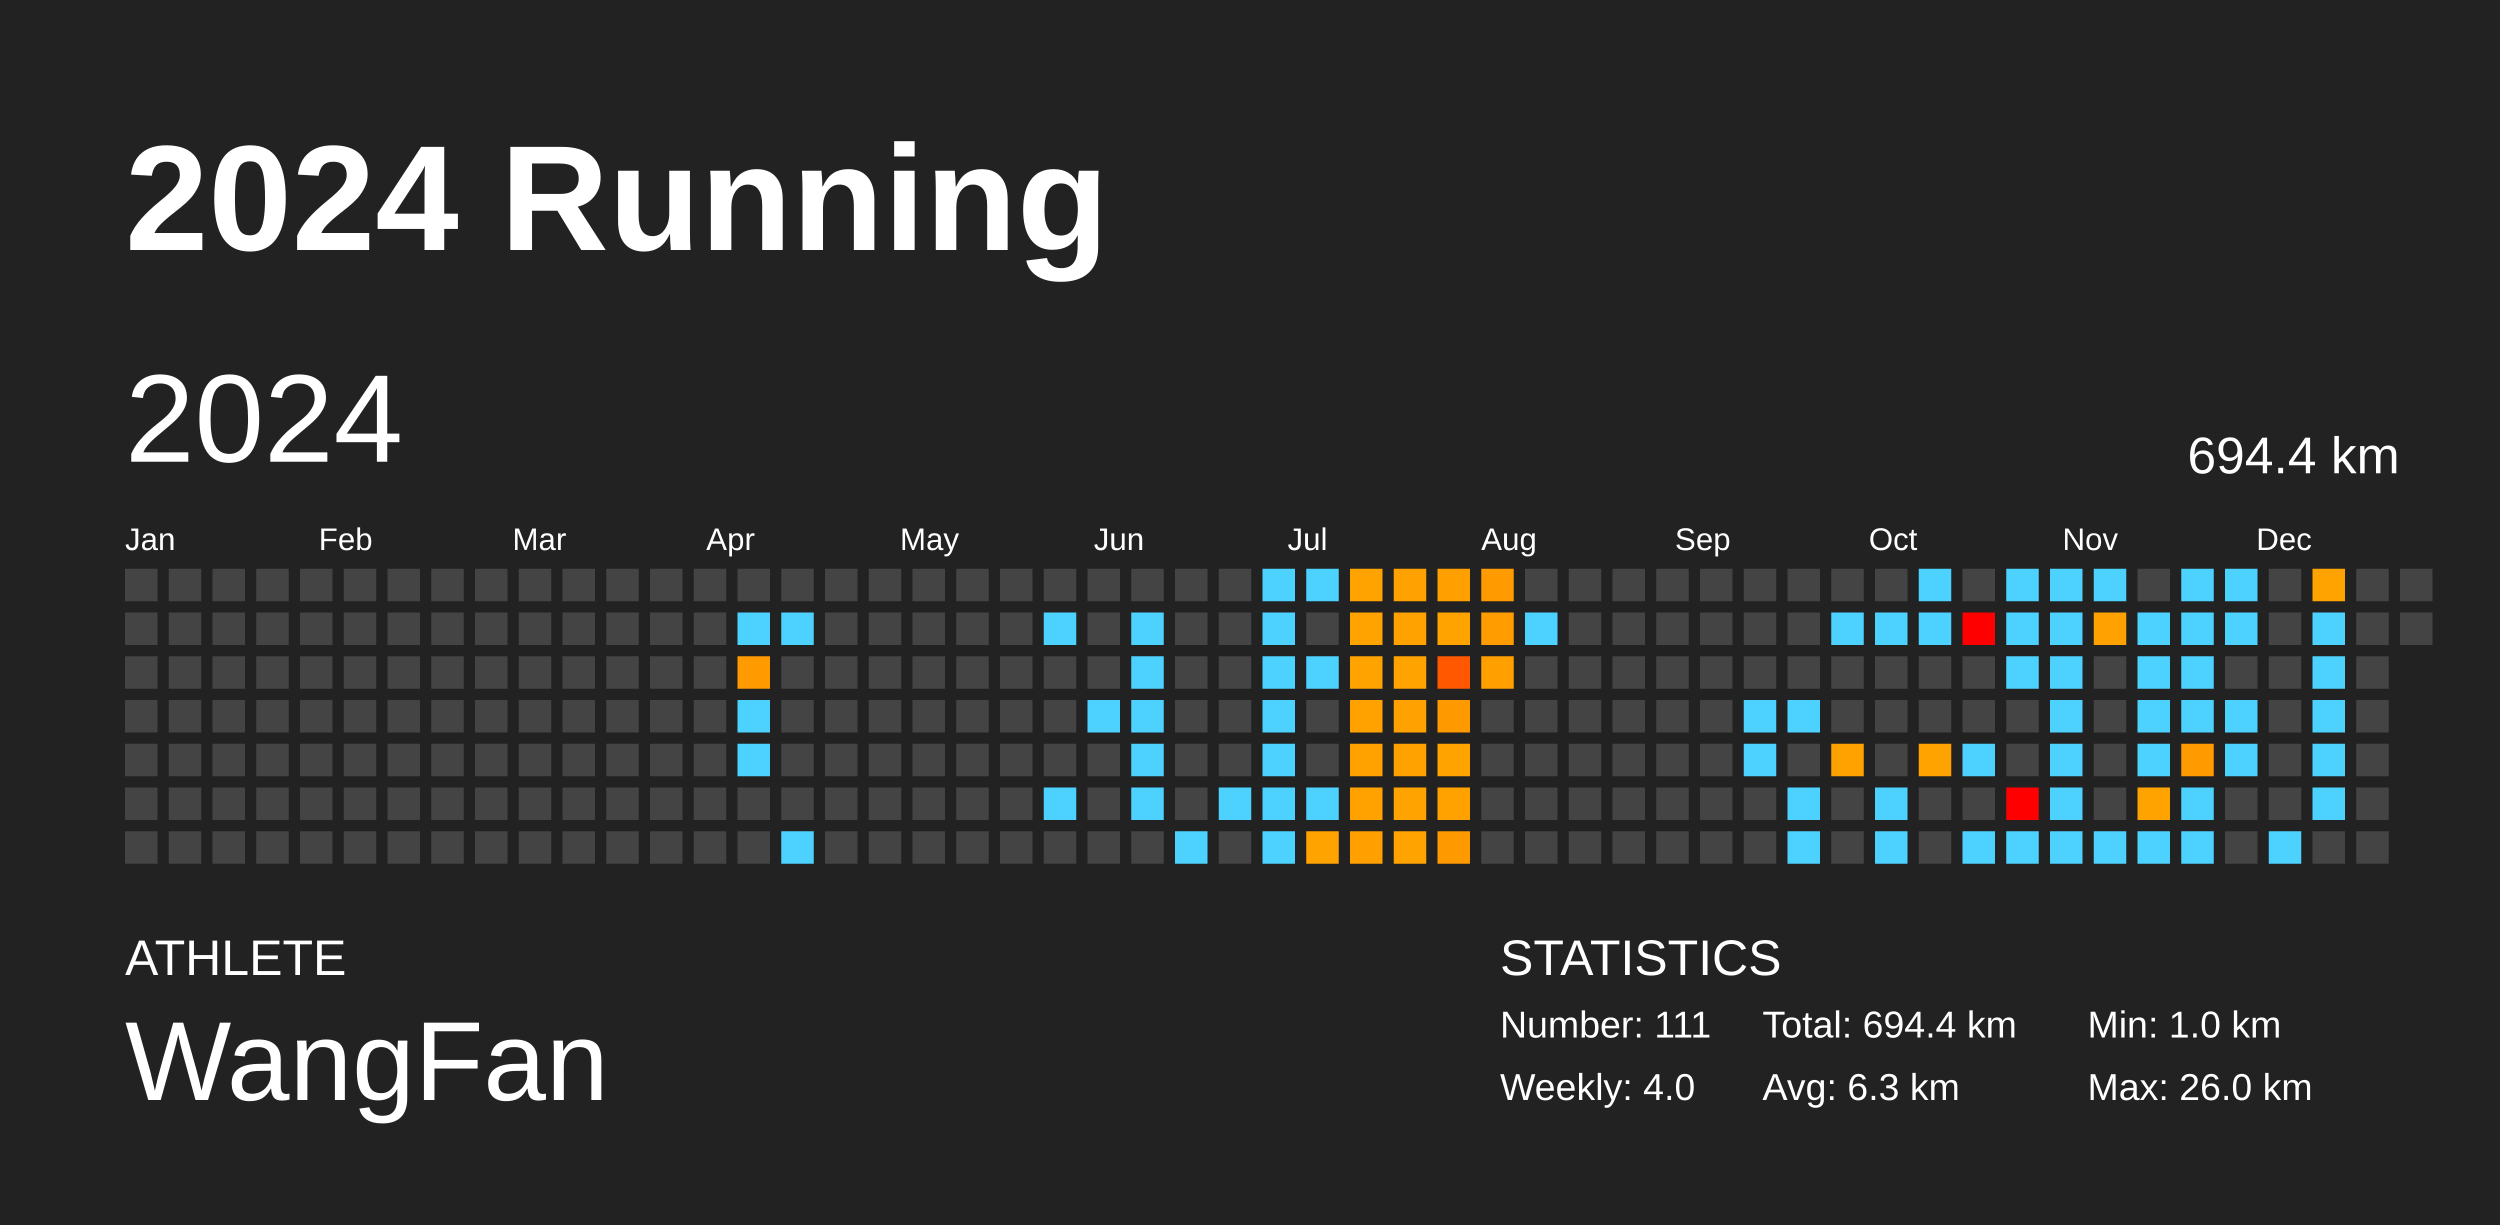
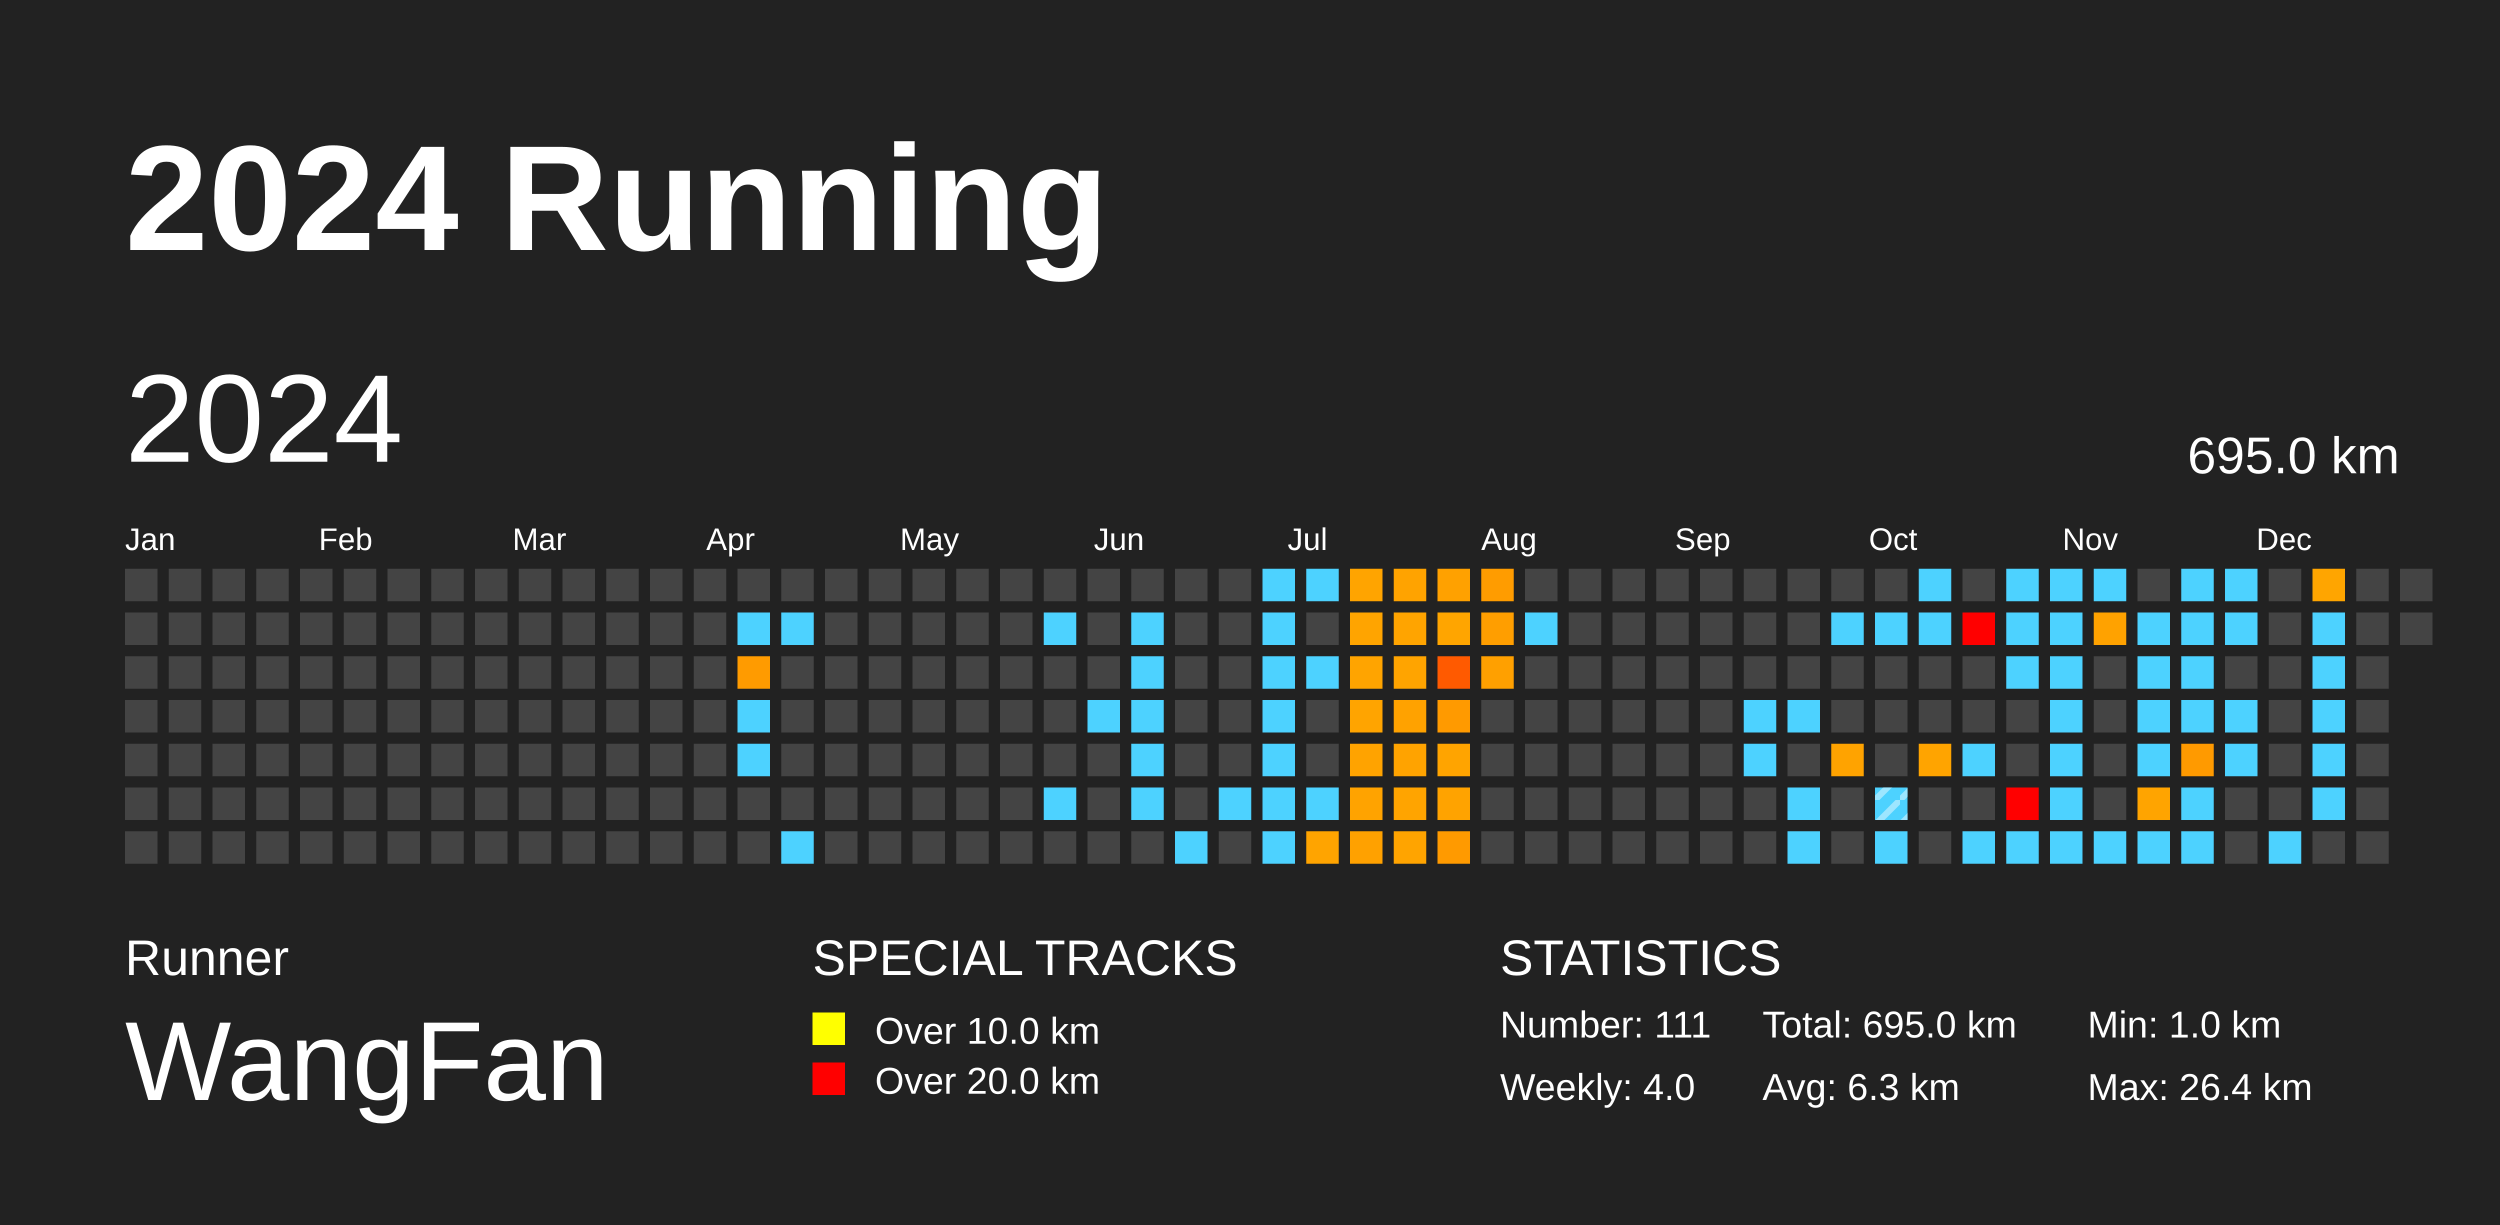
<svg xmlns="http://www.w3.org/2000/svg" baseProfile="full" height="98mm" version="1.1" viewBox="0,0,200,98" width="200mm">
-   <defs />
+   <defs>
+     <pattern height="2" id="indoor-stripe" patternUnits="userSpaceOnUse" width="2">
+       <line stroke="white" stroke-opacity="0.45" stroke-width="0.5" x1="0" x2="2" y1="2" y2="0" />
+     </pattern>
+   </defs>
  <rect fill="#222222" height="98" width="200" x="0" y="0" />
  <text fill="#FFFFFF" style="font-size:12px; font-family:Arial; font-weight:bold;" x="10" y="20">2024 Running</text>
-   <text fill="#FFFFFF" style="font-size:4px; font-family:Arial" x="10" y="78">ATHLETE</text>
+   <text fill="#FFFFFF" style="font-size:4px; font-family:Arial" x="10" y="78">Runner</text>
  <text fill="#FFFFFF" style="font-size:9px; font-family:Arial" x="10" y="88">WangFan</text>
+   <text fill="#FFFFFF" style="font-size:4px; font-family:Arial" x="65" y="78">SPECIAL TRACKS</text>
+   <rect fill="yellow" height="2.6" width="2.6" x="65" y="81" />
+   <text fill="#FFFFFF" style="font-size:3px; font-family:Arial" x="70" y="83.5">Over 10.0 km</text>
+   <rect fill="red" height="2.6" width="2.6" x="65" y="85" />
+   <text fill="#FFFFFF" style="font-size:3px; font-family:Arial" x="70" y="87.5">Over 20.0 km</text>
  <text fill="#FFFFFF" style="font-size:4px; font-family:Arial" x="120" y="78">STATISTICS</text>
  <text fill="#FFFFFF" style="font-size:3px; font-family:Arial" x="120" y="83">Number: 111</text>
  <text fill="#FFFFFF" style="font-size:3px; font-family:Arial" x="120" y="88">Weekly: 4.0</text>
-   <text fill="#FFFFFF" style="font-size:3px; font-family:Arial" x="141" y="83">Total: 694.4 km</text>
+   <text fill="#FFFFFF" style="font-size:3px; font-family:Arial" x="141" y="83">Total: 695.0 km</text>
  <text fill="#FFFFFF" style="font-size:3px; font-family:Arial" x="141" y="88">Avg: 6.3 km</text>
  <text fill="#FFFFFF" style="font-size:3px; font-family:Arial" x="167" y="83">Min: 1.0 km</text>
-   <text fill="#FFFFFF" style="font-size:3px; font-family:Arial" x="167" y="88">Max: 26.0 km</text>
+   <text fill="#FFFFFF" style="font-size:3px; font-family:Arial" x="167" y="88">Max: 26.4 km</text>
  <text dominant-baseline="hanging" fill="#FFFFFF" style="font-size:10.0px; font-family:Arial;" x="10" y="30">2024</text>
-   <text dominant-baseline="hanging" fill="#FFFFFF" style="font-size:4.125px; font-family:Arial;" x="175" y="35">694.4 km</text>
+   <text dominant-baseline="hanging" fill="#FFFFFF" style="font-size:4.125px; font-family:Arial;" x="175" y="35">695.0 km</text>
  <text fill="#FFFFFF" style="font-size:2.5px; font-family:Arial" x="10.0" y="44">Jan</text>
  <text fill="#FFFFFF" style="font-size:2.5px; font-family:Arial" x="25.5" y="44">Feb</text>
  <text fill="#FFFFFF" style="font-size:2.5px; font-family:Arial" x="41.0" y="44">Mar</text>
  <text fill="#FFFFFF" style="font-size:2.5px; font-family:Arial" x="56.5" y="44">Apr</text>
  <text fill="#FFFFFF" style="font-size:2.5px; font-family:Arial" x="72.0" y="44">May</text>
  <text fill="#FFFFFF" style="font-size:2.5px; font-family:Arial" x="87.5" y="44">Jun</text>
  <text fill="#FFFFFF" style="font-size:2.5px; font-family:Arial" x="103.0" y="44">Jul</text>
  <text fill="#FFFFFF" style="font-size:2.5px; font-family:Arial" x="118.5" y="44">Aug</text>
  <text fill="#FFFFFF" style="font-size:2.5px; font-family:Arial" x="134.0" y="44">Sep</text>
  <text fill="#FFFFFF" style="font-size:2.5px; font-family:Arial" x="149.5" y="44">Oct</text>
  <text fill="#FFFFFF" style="font-size:2.5px; font-family:Arial" x="165.0" y="44">Nov</text>
  <text fill="#FFFFFF" style="font-size:2.5px; font-family:Arial" x="180.5" y="44">Dec</text>
  <rect fill="#444444" height="2.6" width="2.6" x="10.0" y="45.5" />
  <rect fill="#444444" height="2.6" width="2.6" x="10.0" y="49.0" />
  <rect fill="#444444" height="2.6" width="2.6" x="10.0" y="52.5" />
  <rect fill="#444444" height="2.6" width="2.6" x="10.0" y="56.0" />
  <rect fill="#444444" height="2.6" width="2.6" x="10.0" y="59.5" />
  <rect fill="#444444" height="2.6" width="2.6" x="10.0" y="63.0" />
  <rect fill="#444444" height="2.6" width="2.6" x="10.0" y="66.5" />
  <rect fill="#444444" height="2.6" width="2.6" x="13.5" y="45.5" />
  <rect fill="#444444" height="2.6" width="2.6" x="13.5" y="49.0" />
  <rect fill="#444444" height="2.6" width="2.6" x="13.5" y="52.5" />
  <rect fill="#444444" height="2.6" width="2.6" x="13.5" y="56.0" />
  <rect fill="#444444" height="2.6" width="2.6" x="13.5" y="59.5" />
  <rect fill="#444444" height="2.6" width="2.6" x="13.5" y="63.0" />
  <rect fill="#444444" height="2.6" width="2.6" x="13.5" y="66.5" />
  <rect fill="#444444" height="2.6" width="2.6" x="17.0" y="45.5" />
  <rect fill="#444444" height="2.6" width="2.6" x="17.0" y="49.0" />
  <rect fill="#444444" height="2.6" width="2.6" x="17.0" y="52.5" />
  <rect fill="#444444" height="2.6" width="2.6" x="17.0" y="56.0" />
  <rect fill="#444444" height="2.6" width="2.6" x="17.0" y="59.5" />
  <rect fill="#444444" height="2.6" width="2.6" x="17.0" y="63.0" />
  <rect fill="#444444" height="2.6" width="2.6" x="17.0" y="66.5" />
  <rect fill="#444444" height="2.6" width="2.6" x="20.5" y="45.5" />
  <rect fill="#444444" height="2.6" width="2.6" x="20.5" y="49.0" />
  <rect fill="#444444" height="2.6" width="2.6" x="20.5" y="52.5" />
  <rect fill="#444444" height="2.6" width="2.6" x="20.5" y="56.0" />
  <rect fill="#444444" height="2.6" width="2.6" x="20.5" y="59.5" />
  <rect fill="#444444" height="2.6" width="2.6" x="20.5" y="63.0" />
  <rect fill="#444444" height="2.6" width="2.6" x="20.5" y="66.5" />
  <rect fill="#444444" height="2.6" width="2.6" x="24.0" y="45.5" />
  <rect fill="#444444" height="2.6" width="2.6" x="24.0" y="49.0" />
  <rect fill="#444444" height="2.6" width="2.6" x="24.0" y="52.5" />
  <rect fill="#444444" height="2.6" width="2.6" x="24.0" y="56.0" />
  <rect fill="#444444" height="2.6" width="2.6" x="24.0" y="59.5" />
  <rect fill="#444444" height="2.6" width="2.6" x="24.0" y="63.0" />
  <rect fill="#444444" height="2.6" width="2.6" x="24.0" y="66.5" />
  <rect fill="#444444" height="2.6" width="2.6" x="27.5" y="45.5" />
  <rect fill="#444444" height="2.6" width="2.6" x="27.5" y="49.0" />
  <rect fill="#444444" height="2.6" width="2.6" x="27.5" y="52.5" />
  <rect fill="#444444" height="2.6" width="2.6" x="27.5" y="56.0" />
  <rect fill="#444444" height="2.6" width="2.6" x="27.5" y="59.5" />
  <rect fill="#444444" height="2.6" width="2.6" x="27.5" y="63.0" />
  <rect fill="#444444" height="2.6" width="2.6" x="27.5" y="66.5" />
  <rect fill="#444444" height="2.6" width="2.6" x="31.0" y="45.5" />
  <rect fill="#444444" height="2.6" width="2.6" x="31.0" y="49.0" />
  <rect fill="#444444" height="2.6" width="2.6" x="31.0" y="52.5" />
  <rect fill="#444444" height="2.6" width="2.6" x="31.0" y="56.0" />
  <rect fill="#444444" height="2.6" width="2.6" x="31.0" y="59.5" />
  <rect fill="#444444" height="2.6" width="2.6" x="31.0" y="63.0" />
  <rect fill="#444444" height="2.6" width="2.6" x="31.0" y="66.5" />
  <rect fill="#444444" height="2.6" width="2.6" x="34.5" y="45.5" />
  <rect fill="#444444" height="2.6" width="2.6" x="34.5" y="49.0" />
  <rect fill="#444444" height="2.6" width="2.6" x="34.5" y="52.5" />
  <rect fill="#444444" height="2.6" width="2.6" x="34.5" y="56.0" />
  <rect fill="#444444" height="2.6" width="2.6" x="34.5" y="59.5" />
  <rect fill="#444444" height="2.6" width="2.6" x="34.5" y="63.0" />
  <rect fill="#444444" height="2.6" width="2.6" x="34.5" y="66.5" />
  <rect fill="#444444" height="2.6" width="2.6" x="38.0" y="45.5" />
  <rect fill="#444444" height="2.6" width="2.6" x="38.0" y="49.0" />
  <rect fill="#444444" height="2.6" width="2.6" x="38.0" y="52.5" />
  <rect fill="#444444" height="2.6" width="2.6" x="38.0" y="56.0" />
  <rect fill="#444444" height="2.6" width="2.6" x="38.0" y="59.5" />
  <rect fill="#444444" height="2.6" width="2.6" x="38.0" y="63.0" />
  <rect fill="#444444" height="2.6" width="2.6" x="38.0" y="66.5" />
  <rect fill="#444444" height="2.6" width="2.6" x="41.5" y="45.5" />
  <rect fill="#444444" height="2.6" width="2.6" x="41.5" y="49.0" />
  <rect fill="#444444" height="2.6" width="2.6" x="41.5" y="52.5" />
  <rect fill="#444444" height="2.6" width="2.6" x="41.5" y="56.0" />
  <rect fill="#444444" height="2.6" width="2.6" x="41.5" y="59.5" />
  <rect fill="#444444" height="2.6" width="2.6" x="41.5" y="63.0" />
  <rect fill="#444444" height="2.6" width="2.6" x="41.5" y="66.5" />
  <rect fill="#444444" height="2.6" width="2.6" x="45.0" y="45.5" />
  <rect fill="#444444" height="2.6" width="2.6" x="45.0" y="49.0" />
  <rect fill="#444444" height="2.6" width="2.6" x="45.0" y="52.5" />
  <rect fill="#444444" height="2.6" width="2.6" x="45.0" y="56.0" />
  <rect fill="#444444" height="2.6" width="2.6" x="45.0" y="59.5" />
  <rect fill="#444444" height="2.6" width="2.6" x="45.0" y="63.0" />
  <rect fill="#444444" height="2.6" width="2.6" x="45.0" y="66.5" />
  <rect fill="#444444" height="2.6" width="2.6" x="48.5" y="45.5" />
  <rect fill="#444444" height="2.6" width="2.6" x="48.5" y="49.0" />
  <rect fill="#444444" height="2.6" width="2.6" x="48.5" y="52.5" />
  <rect fill="#444444" height="2.6" width="2.6" x="48.5" y="56.0" />
  <rect fill="#444444" height="2.6" width="2.6" x="48.5" y="59.5" />
  <rect fill="#444444" height="2.6" width="2.6" x="48.5" y="63.0" />
  <rect fill="#444444" height="2.6" width="2.6" x="48.5" y="66.5" />
  <rect fill="#444444" height="2.6" width="2.6" x="52.0" y="45.5" />
  <rect fill="#444444" height="2.6" width="2.6" x="52.0" y="49.0" />
  <rect fill="#444444" height="2.6" width="2.6" x="52.0" y="52.5" />
  <rect fill="#444444" height="2.6" width="2.6" x="52.0" y="56.0" />
  <rect fill="#444444" height="2.6" width="2.6" x="52.0" y="59.5" />
  <rect fill="#444444" height="2.6" width="2.6" x="52.0" y="63.0" />
  <rect fill="#444444" height="2.6" width="2.6" x="52.0" y="66.5" />
  <rect fill="#444444" height="2.6" width="2.6" x="55.5" y="45.5" />
  <rect fill="#444444" height="2.6" width="2.6" x="55.5" y="49.0" />
  <rect fill="#444444" height="2.6" width="2.6" x="55.5" y="52.5" />
  <rect fill="#444444" height="2.6" width="2.6" x="55.5" y="56.0" />
  <rect fill="#444444" height="2.6" width="2.6" x="55.5" y="59.5" />
  <rect fill="#444444" height="2.6" width="2.6" x="55.5" y="63.0" />
  <rect fill="#444444" height="2.6" width="2.6" x="55.5" y="66.5" />
  <rect fill="#444444" height="2.6" width="2.6" x="59.0" y="45.5" />
  <rect fill="#4dd2ff" height="2.6" width="2.6" x="59.0" y="49.0" />
-   <rect fill="#ff9a00" height="2.6" width="2.6" x="59.0" y="52.5" />
+   <rect fill="#ff9b00" height="2.6" width="2.6" x="59.0" y="52.5" />
  <rect fill="#4dd2ff" height="2.6" width="2.6" x="59.0" y="56.0" />
  <rect fill="#4dd2ff" height="2.6" width="2.6" x="59.0" y="59.5" />
  <rect fill="#444444" height="2.6" width="2.6" x="59.0" y="63.0" />
  <rect fill="#444444" height="2.6" width="2.6" x="59.0" y="66.5" />
  <rect fill="#444444" height="2.6" width="2.6" x="62.5" y="45.5" />
  <rect fill="#4dd2ff" height="2.6" width="2.6" x="62.5" y="49.0" />
  <rect fill="#444444" height="2.6" width="2.6" x="62.5" y="52.5" />
  <rect fill="#444444" height="2.6" width="2.6" x="62.5" y="56.0" />
  <rect fill="#444444" height="2.6" width="2.6" x="62.5" y="59.5" />
  <rect fill="#444444" height="2.6" width="2.6" x="62.5" y="63.0" />
  <rect fill="#4dd2ff" height="2.6" width="2.6" x="62.5" y="66.5" />
  <rect fill="#444444" height="2.6" width="2.6" x="66.0" y="45.5" />
  <rect fill="#444444" height="2.6" width="2.6" x="66.0" y="49.0" />
  <rect fill="#444444" height="2.6" width="2.6" x="66.0" y="52.5" />
  <rect fill="#444444" height="2.6" width="2.6" x="66.0" y="56.0" />
  <rect fill="#444444" height="2.6" width="2.6" x="66.0" y="59.5" />
  <rect fill="#444444" height="2.6" width="2.6" x="66.0" y="63.0" />
  <rect fill="#444444" height="2.6" width="2.6" x="66.0" y="66.5" />
  <rect fill="#444444" height="2.6" width="2.6" x="69.5" y="45.5" />
  <rect fill="#444444" height="2.6" width="2.6" x="69.5" y="49.0" />
  <rect fill="#444444" height="2.6" width="2.6" x="69.5" y="52.5" />
  <rect fill="#444444" height="2.6" width="2.6" x="69.5" y="56.0" />
  <rect fill="#444444" height="2.6" width="2.6" x="69.5" y="59.5" />
  <rect fill="#444444" height="2.6" width="2.6" x="69.5" y="63.0" />
  <rect fill="#444444" height="2.6" width="2.6" x="69.5" y="66.5" />
  <rect fill="#444444" height="2.6" width="2.6" x="73.0" y="45.5" />
  <rect fill="#444444" height="2.6" width="2.6" x="73.0" y="49.0" />
  <rect fill="#444444" height="2.6" width="2.6" x="73.0" y="52.5" />
  <rect fill="#444444" height="2.6" width="2.6" x="73.0" y="56.0" />
  <rect fill="#444444" height="2.6" width="2.6" x="73.0" y="59.5" />
  <rect fill="#444444" height="2.6" width="2.6" x="73.0" y="63.0" />
  <rect fill="#444444" height="2.6" width="2.6" x="73.0" y="66.5" />
  <rect fill="#444444" height="2.6" width="2.6" x="76.5" y="45.5" />
  <rect fill="#444444" height="2.6" width="2.6" x="76.5" y="49.0" />
  <rect fill="#444444" height="2.6" width="2.6" x="76.5" y="52.5" />
  <rect fill="#444444" height="2.6" width="2.6" x="76.5" y="56.0" />
  <rect fill="#444444" height="2.6" width="2.6" x="76.5" y="59.5" />
  <rect fill="#444444" height="2.6" width="2.6" x="76.5" y="63.0" />
  <rect fill="#444444" height="2.6" width="2.6" x="76.5" y="66.5" />
  <rect fill="#444444" height="2.6" width="2.6" x="80.0" y="45.5" />
  <rect fill="#444444" height="2.6" width="2.6" x="80.0" y="49.0" />
  <rect fill="#444444" height="2.6" width="2.6" x="80.0" y="52.5" />
  <rect fill="#444444" height="2.6" width="2.6" x="80.0" y="56.0" />
  <rect fill="#444444" height="2.6" width="2.6" x="80.0" y="59.5" />
  <rect fill="#444444" height="2.6" width="2.6" x="80.0" y="63.0" />
  <rect fill="#444444" height="2.6" width="2.6" x="80.0" y="66.5" />
  <rect fill="#444444" height="2.6" width="2.6" x="83.5" y="45.5" />
  <rect fill="#4dd2ff" height="2.6" width="2.6" x="83.5" y="49.0" />
  <rect fill="#444444" height="2.6" width="2.6" x="83.5" y="52.5" />
  <rect fill="#444444" height="2.6" width="2.6" x="83.5" y="56.0" />
  <rect fill="#444444" height="2.6" width="2.6" x="83.5" y="59.5" />
  <rect fill="#4dd2ff" height="2.6" width="2.6" x="83.5" y="63.0" />
  <rect fill="#444444" height="2.6" width="2.6" x="83.5" y="66.5" />
  <rect fill="#444444" height="2.6" width="2.6" x="87.0" y="45.5" />
  <rect fill="#444444" height="2.6" width="2.6" x="87.0" y="49.0" />
  <rect fill="#444444" height="2.6" width="2.6" x="87.0" y="52.5" />
  <rect fill="#4dd2ff" height="2.6" width="2.6" x="87.0" y="56.0" />
  <rect fill="#444444" height="2.6" width="2.6" x="87.0" y="59.5" />
  <rect fill="#444444" height="2.6" width="2.6" x="87.0" y="63.0" />
  <rect fill="#444444" height="2.6" width="2.6" x="87.0" y="66.5" />
  <rect fill="#444444" height="2.6" width="2.6" x="90.5" y="45.5" />
  <rect fill="#4dd2ff" height="2.6" width="2.6" x="90.5" y="49.0" />
  <rect fill="#4dd2ff" height="2.6" width="2.6" x="90.5" y="52.5" />
  <rect fill="#4dd2ff" height="2.6" width="2.6" x="90.5" y="56.0" />
  <rect fill="#4dd2ff" height="2.6" width="2.6" x="90.5" y="59.5" />
  <rect fill="#4dd2ff" height="2.6" width="2.6" x="90.5" y="63.0" />
  <rect fill="#444444" height="2.6" width="2.6" x="90.5" y="66.5" />
  <rect fill="#444444" height="2.6" width="2.6" x="94.0" y="45.5" />
  <rect fill="#444444" height="2.6" width="2.6" x="94.0" y="49.0" />
  <rect fill="#444444" height="2.6" width="2.6" x="94.0" y="52.5" />
  <rect fill="#444444" height="2.6" width="2.6" x="94.0" y="56.0" />
  <rect fill="#444444" height="2.6" width="2.6" x="94.0" y="59.5" />
  <rect fill="#444444" height="2.6" width="2.6" x="94.0" y="63.0" />
  <rect fill="#4dd2ff" height="2.6" width="2.6" x="94.0" y="66.5" />
  <rect fill="#444444" height="2.6" width="2.6" x="97.5" y="45.5" />
  <rect fill="#444444" height="2.6" width="2.6" x="97.5" y="49.0" />
  <rect fill="#444444" height="2.6" width="2.6" x="97.5" y="52.5" />
  <rect fill="#444444" height="2.6" width="2.6" x="97.5" y="56.0" />
  <rect fill="#444444" height="2.6" width="2.6" x="97.5" y="59.5" />
  <rect fill="#4dd2ff" height="2.6" width="2.6" x="97.5" y="63.0" />
  <rect fill="#444444" height="2.6" width="2.6" x="97.5" y="66.5" />
  <rect fill="#4dd2ff" height="2.6" width="2.6" x="101.0" y="45.5" />
  <rect fill="#4dd2ff" height="2.6" width="2.6" x="101.0" y="49.0" />
  <rect fill="#4dd2ff" height="2.6" width="2.6" x="101.0" y="52.5" />
  <rect fill="#4dd2ff" height="2.6" width="2.6" x="101.0" y="56.0" />
  <rect fill="#4dd2ff" height="2.6" width="2.6" x="101.0" y="59.5" />
  <rect fill="#4dd2ff" height="2.6" width="2.6" x="101.0" y="63.0" />
  <rect fill="#4dd2ff" height="2.6" width="2.6" x="101.0" y="66.5" />
  <rect fill="#4dd2ff" height="2.6" width="2.6" x="104.5" y="45.5" />
  <rect fill="#444444" height="2.6" width="2.6" x="104.5" y="49.0" />
  <rect fill="#4dd2ff" height="2.6" width="2.6" x="104.5" y="52.5" />
  <rect fill="#444444" height="2.6" width="2.6" x="104.5" y="56.0" />
  <rect fill="#444444" height="2.6" width="2.6" x="104.5" y="59.5" />
  <rect fill="#4dd2ff" height="2.6" width="2.6" x="104.5" y="63.0" />
-   <rect fill="#ffa300" height="2.6" width="2.6" x="104.5" y="66.5" />
-   <rect fill="#ffa300" height="2.6" width="2.6" x="108.0" y="45.5" />
-   <rect fill="#ffa300" height="2.6" width="2.6" x="108.0" y="49.0" />
-   <rect fill="#ffa300" height="2.6" width="2.6" x="108.0" y="52.5" />
-   <rect fill="#ffa200" height="2.6" width="2.6" x="108.0" y="56.0" />
-   <rect fill="#ffa200" height="2.6" width="2.6" x="108.0" y="59.5" />
-   <rect fill="#ffa200" height="2.6" width="2.6" x="108.0" y="63.0" />
-   <rect fill="#ffa000" height="2.6" width="2.6" x="108.0" y="66.5" />
-   <rect fill="#ffa100" height="2.6" width="2.6" x="111.5" y="45.5" />
-   <rect fill="#ffa200" height="2.6" width="2.6" x="111.5" y="49.0" />
-   <rect fill="#ffa300" height="2.6" width="2.6" x="111.5" y="52.5" />
-   <rect fill="#ffa100" height="2.6" width="2.6" x="111.5" y="56.0" />
-   <rect fill="#ffa200" height="2.6" width="2.6" x="111.5" y="59.5" />
-   <rect fill="#ffa300" height="2.6" width="2.6" x="111.5" y="63.0" />
-   <rect fill="#ffa300" height="2.6" width="2.6" x="111.5" y="66.5" />
-   <rect fill="#ffa000" height="2.6" width="2.6" x="115.0" y="45.5" />
-   <rect fill="#ffa300" height="2.6" width="2.6" x="115.0" y="49.0" />
-   <rect fill="#ff5800" height="2.6" width="2.6" x="115.0" y="52.5" />
-   <rect fill="#ff9900" height="2.6" width="2.6" x="115.0" y="56.0" />
-   <rect fill="#ffa300" height="2.6" width="2.6" x="115.0" y="59.5" />
-   <rect fill="#ffa200" height="2.6" width="2.6" x="115.0" y="63.0" />
-   <rect fill="#ff9900" height="2.6" width="2.6" x="115.0" y="66.5" />
-   <rect fill="#ff9a00" height="2.6" width="2.6" x="118.5" y="45.5" />
-   <rect fill="#ff9d00" height="2.6" width="2.6" x="118.5" y="49.0" />
-   <rect fill="#ff9f00" height="2.6" width="2.6" x="118.5" y="52.5" />
+   <rect fill="#ffa400" height="2.6" width="2.6" x="104.5" y="66.5" />
+   <rect fill="#ffa400" height="2.6" width="2.6" x="108.0" y="45.5" />
+   <rect fill="#ffa400" height="2.6" width="2.6" x="108.0" y="49.0" />
+   <rect fill="#ffa400" height="2.6" width="2.6" x="108.0" y="52.5" />
+   <rect fill="#ffa400" height="2.6" width="2.6" x="108.0" y="56.0" />
+   <rect fill="#ffa300" height="2.6" width="2.6" x="108.0" y="59.5" />
+   <rect fill="#ffa300" height="2.6" width="2.6" x="108.0" y="63.0" />
+   <rect fill="#ffa100" height="2.6" width="2.6" x="108.0" y="66.5" />
+   <rect fill="#ffa300" height="2.6" width="2.6" x="111.5" y="45.5" />
+   <rect fill="#ffa400" height="2.6" width="2.6" x="111.5" y="49.0" />
+   <rect fill="#ffa400" height="2.6" width="2.6" x="111.5" y="52.5" />
+   <rect fill="#ffa200" height="2.6" width="2.6" x="111.5" y="56.0" />
+   <rect fill="#ffa300" height="2.6" width="2.6" x="111.5" y="59.5" />
+   <rect fill="#ffa400" height="2.6" width="2.6" x="111.5" y="63.0" />
+   <rect fill="#ffa400" height="2.6" width="2.6" x="111.5" y="66.5" />
+   <rect fill="#ffa100" height="2.6" width="2.6" x="115.0" y="45.5" />
+   <rect fill="#ffa500" height="2.6" width="2.6" x="115.0" y="49.0" />
+   <rect fill="#ff5a00" height="2.6" width="2.6" x="115.0" y="52.5" />
+   <rect fill="#ff9a00" height="2.6" width="2.6" x="115.0" y="56.0" />
+   <rect fill="#ffa400" height="2.6" width="2.6" x="115.0" y="59.5" />
+   <rect fill="#ffa300" height="2.6" width="2.6" x="115.0" y="63.0" />
+   <rect fill="#ff9a00" height="2.6" width="2.6" x="115.0" y="66.5" />
+   <rect fill="#ff9c00" height="2.6" width="2.6" x="118.5" y="45.5" />
+   <rect fill="#ff9e00" height="2.6" width="2.6" x="118.5" y="49.0" />
+   <rect fill="#ffa000" height="2.6" width="2.6" x="118.5" y="52.5" />
  <rect fill="#444444" height="2.6" width="2.6" x="118.5" y="56.0" />
  <rect fill="#444444" height="2.6" width="2.6" x="118.5" y="59.5" />
  <rect fill="#444444" height="2.6" width="2.6" x="118.5" y="63.0" />
  <rect fill="#444444" height="2.6" width="2.6" x="118.5" y="66.5" />
  <rect fill="#444444" height="2.6" width="2.6" x="122.0" y="45.5" />
  <rect fill="#4dd2ff" height="2.6" width="2.6" x="122.0" y="49.0" />
  <rect fill="#444444" height="2.6" width="2.6" x="122.0" y="52.5" />
  <rect fill="#444444" height="2.6" width="2.6" x="122.0" y="56.0" />
  <rect fill="#444444" height="2.6" width="2.6" x="122.0" y="59.5" />
  <rect fill="#444444" height="2.6" width="2.6" x="122.0" y="63.0" />
  <rect fill="#444444" height="2.6" width="2.6" x="122.0" y="66.5" />
  <rect fill="#444444" height="2.6" width="2.6" x="125.5" y="45.5" />
  <rect fill="#444444" height="2.6" width="2.6" x="125.5" y="49.0" />
  <rect fill="#444444" height="2.6" width="2.6" x="125.5" y="52.5" />
  <rect fill="#444444" height="2.6" width="2.6" x="125.5" y="56.0" />
  <rect fill="#444444" height="2.6" width="2.6" x="125.5" y="59.5" />
  <rect fill="#444444" height="2.6" width="2.6" x="125.5" y="63.0" />
  <rect fill="#444444" height="2.6" width="2.6" x="125.5" y="66.5" />
  <rect fill="#444444" height="2.6" width="2.6" x="129.0" y="45.5" />
  <rect fill="#444444" height="2.6" width="2.6" x="129.0" y="49.0" />
  <rect fill="#444444" height="2.6" width="2.6" x="129.0" y="52.5" />
  <rect fill="#444444" height="2.6" width="2.6" x="129.0" y="56.0" />
  <rect fill="#444444" height="2.6" width="2.6" x="129.0" y="59.5" />
  <rect fill="#444444" height="2.6" width="2.6" x="129.0" y="63.0" />
  <rect fill="#444444" height="2.6" width="2.6" x="129.0" y="66.5" />
  <rect fill="#444444" height="2.6" width="2.6" x="132.5" y="45.5" />
  <rect fill="#444444" height="2.6" width="2.6" x="132.5" y="49.0" />
  <rect fill="#444444" height="2.6" width="2.6" x="132.5" y="52.5" />
  <rect fill="#444444" height="2.6" width="2.6" x="132.5" y="56.0" />
  <rect fill="#444444" height="2.6" width="2.6" x="132.5" y="59.5" />
  <rect fill="#444444" height="2.6" width="2.6" x="132.5" y="63.0" />
  <rect fill="#444444" height="2.6" width="2.6" x="132.5" y="66.5" />
  <rect fill="#444444" height="2.6" width="2.6" x="136.0" y="45.5" />
  <rect fill="#444444" height="2.6" width="2.6" x="136.0" y="49.0" />
  <rect fill="#444444" height="2.6" width="2.6" x="136.0" y="52.5" />
  <rect fill="#444444" height="2.6" width="2.6" x="136.0" y="56.0" />
  <rect fill="#444444" height="2.6" width="2.6" x="136.0" y="59.5" />
  <rect fill="#444444" height="2.6" width="2.6" x="136.0" y="63.0" />
  <rect fill="#444444" height="2.6" width="2.6" x="136.0" y="66.5" />
  <rect fill="#444444" height="2.6" width="2.6" x="139.5" y="45.5" />
  <rect fill="#444444" height="2.6" width="2.6" x="139.5" y="49.0" />
  <rect fill="#444444" height="2.6" width="2.6" x="139.5" y="52.5" />
  <rect fill="#4dd2ff" height="2.6" width="2.6" x="139.5" y="56.0" />
  <rect fill="#4dd2ff" height="2.6" width="2.6" x="139.5" y="59.5" />
  <rect fill="#444444" height="2.6" width="2.6" x="139.5" y="63.0" />
  <rect fill="#444444" height="2.6" width="2.6" x="139.5" y="66.5" />
  <rect fill="#444444" height="2.6" width="2.6" x="143.0" y="45.5" />
  <rect fill="#444444" height="2.6" width="2.6" x="143.0" y="49.0" />
  <rect fill="#444444" height="2.6" width="2.6" x="143.0" y="52.5" />
  <rect fill="#4dd2ff" height="2.6" width="2.6" x="143.0" y="56.0" />
  <rect fill="#444444" height="2.6" width="2.6" x="143.0" y="59.5" />
  <rect fill="#4dd2ff" height="2.6" width="2.6" x="143.0" y="63.0" />
  <rect fill="#4dd2ff" height="2.6" width="2.6" x="143.0" y="66.5" />
  <rect fill="#444444" height="2.6" width="2.6" x="146.5" y="45.5" />
  <rect fill="#4dd2ff" height="2.6" width="2.6" x="146.5" y="49.0" />
  <rect fill="#444444" height="2.6" width="2.6" x="146.5" y="52.5" />
  <rect fill="#444444" height="2.6" width="2.6" x="146.5" y="56.0" />
-   <rect fill="#ffa200" height="2.6" width="2.6" x="146.5" y="59.5" />
+   <rect fill="#ffa300" height="2.6" width="2.6" x="146.5" y="59.5" />
  <rect fill="#444444" height="2.6" width="2.6" x="146.5" y="63.0" />
  <rect fill="#444444" height="2.6" width="2.6" x="146.5" y="66.5" />
  <rect fill="#444444" height="2.6" width="2.6" x="150.0" y="45.5" />
  <rect fill="#4dd2ff" height="2.6" width="2.6" x="150.0" y="49.0" />
  <rect fill="#444444" height="2.6" width="2.6" x="150.0" y="52.5" />
  <rect fill="#444444" height="2.6" width="2.6" x="150.0" y="56.0" />
  <rect fill="#444444" height="2.6" width="2.6" x="150.0" y="59.5" />
  <rect fill="#4dd2ff" height="2.6" width="2.6" x="150.0" y="63.0" />
+   <rect fill="url(#indoor-stripe)" height="2.6" style="pointer-events: none;" width="2.6" x="150.0" y="63.0" />
  <rect fill="#4dd2ff" height="2.6" width="2.6" x="150.0" y="66.5" />
  <rect fill="#4dd2ff" height="2.6" width="2.6" x="153.5" y="45.5" />
  <rect fill="#4dd2ff" height="2.6" width="2.6" x="153.5" y="49.0" />
  <rect fill="#444444" height="2.6" width="2.6" x="153.5" y="52.5" />
  <rect fill="#444444" height="2.6" width="2.6" x="153.5" y="56.0" />
-   <rect fill="#ffa300" height="2.6" width="2.6" x="153.5" y="59.5" />
+   <rect fill="#ffa400" height="2.6" width="2.6" x="153.5" y="59.5" />
  <rect fill="#444444" height="2.6" width="2.6" x="153.5" y="63.0" />
  <rect fill="#444444" height="2.6" width="2.6" x="153.5" y="66.5" />
  <rect fill="#444444" height="2.6" width="2.6" x="157.0" y="45.5" />
  <rect fill="red" height="2.6" width="2.6" x="157.0" y="49.0" />
  <rect fill="#444444" height="2.6" width="2.6" x="157.0" y="52.5" />
  <rect fill="#444444" height="2.6" width="2.6" x="157.0" y="56.0" />
  <rect fill="#4dd2ff" height="2.6" width="2.6" x="157.0" y="59.5" />
  <rect fill="#444444" height="2.6" width="2.6" x="157.0" y="63.0" />
  <rect fill="#4dd2ff" height="2.6" width="2.6" x="157.0" y="66.5" />
  <rect fill="#4dd2ff" height="2.6" width="2.6" x="160.5" y="45.5" />
  <rect fill="#4dd2ff" height="2.6" width="2.6" x="160.5" y="49.0" />
  <rect fill="#4dd2ff" height="2.6" width="2.6" x="160.5" y="52.5" />
  <rect fill="#444444" height="2.6" width="2.6" x="160.5" y="56.0" />
  <rect fill="#444444" height="2.6" width="2.6" x="160.5" y="59.5" />
  <rect fill="red" height="2.6" width="2.6" x="160.5" y="63.0" />
  <rect fill="#4dd2ff" height="2.6" width="2.6" x="160.5" y="66.5" />
  <rect fill="#4dd2ff" height="2.6" width="2.6" x="164.0" y="45.5" />
  <rect fill="#4dd2ff" height="2.6" width="2.6" x="164.0" y="49.0" />
  <rect fill="#4dd2ff" height="2.6" width="2.6" x="164.0" y="52.5" />
  <rect fill="#4dd2ff" height="2.6" width="2.6" x="164.0" y="56.0" />
  <rect fill="#4dd2ff" height="2.6" width="2.6" x="164.0" y="59.5" />
  <rect fill="#4dd2ff" height="2.6" width="2.6" x="164.0" y="63.0" />
  <rect fill="#4dd2ff" height="2.6" width="2.6" x="164.0" y="66.5" />
  <rect fill="#4dd2ff" height="2.6" width="2.6" x="167.5" y="45.5" />
-   <rect fill="#ffa100" height="2.6" width="2.6" x="167.5" y="49.0" />
+   <rect fill="#ffa200" height="2.6" width="2.6" x="167.5" y="49.0" />
  <rect fill="#444444" height="2.6" width="2.6" x="167.5" y="52.5" />
  <rect fill="#444444" height="2.6" width="2.6" x="167.5" y="56.0" />
  <rect fill="#444444" height="2.6" width="2.6" x="167.5" y="59.5" />
  <rect fill="#444444" height="2.6" width="2.6" x="167.5" y="63.0" />
  <rect fill="#4dd2ff" height="2.6" width="2.6" x="167.5" y="66.5" />
  <rect fill="#444444" height="2.6" width="2.6" x="171.0" y="45.5" />
  <rect fill="#4dd2ff" height="2.6" width="2.6" x="171.0" y="49.0" />
  <rect fill="#4dd2ff" height="2.6" width="2.6" x="171.0" y="52.5" />
  <rect fill="#4dd2ff" height="2.6" width="2.6" x="171.0" y="56.0" />
  <rect fill="#4dd2ff" height="2.6" width="2.6" x="171.0" y="59.5" />
-   <rect fill="#ffa300" height="2.6" width="2.6" x="171.0" y="63.0" />
+   <rect fill="#ffa400" height="2.6" width="2.6" x="171.0" y="63.0" />
  <rect fill="#4dd2ff" height="2.6" width="2.6" x="171.0" y="66.5" />
  <rect fill="#4dd2ff" height="2.6" width="2.6" x="174.5" y="45.5" />
  <rect fill="#4dd2ff" height="2.6" width="2.6" x="174.5" y="49.0" />
  <rect fill="#4dd2ff" height="2.6" width="2.6" x="174.5" y="52.5" />
  <rect fill="#4dd2ff" height="2.6" width="2.6" x="174.5" y="56.0" />
  <rect fill="#ff9a00" height="2.6" width="2.6" x="174.5" y="59.5" />
  <rect fill="#4dd2ff" height="2.6" width="2.6" x="174.5" y="63.0" />
  <rect fill="#4dd2ff" height="2.6" width="2.6" x="174.5" y="66.5" />
  <rect fill="#4dd2ff" height="2.6" width="2.6" x="178.0" y="45.5" />
  <rect fill="#4dd2ff" height="2.6" width="2.6" x="178.0" y="49.0" />
  <rect fill="#444444" height="2.6" width="2.6" x="178.0" y="52.5" />
  <rect fill="#4dd2ff" height="2.6" width="2.6" x="178.0" y="56.0" />
  <rect fill="#4dd2ff" height="2.6" width="2.6" x="178.0" y="59.5" />
  <rect fill="#444444" height="2.6" width="2.6" x="178.0" y="63.0" />
  <rect fill="#444444" height="2.6" width="2.6" x="178.0" y="66.5" />
  <rect fill="#444444" height="2.6" width="2.6" x="181.5" y="45.5" />
  <rect fill="#444444" height="2.6" width="2.6" x="181.5" y="49.0" />
  <rect fill="#444444" height="2.6" width="2.6" x="181.5" y="52.5" />
  <rect fill="#444444" height="2.6" width="2.6" x="181.5" y="56.0" />
  <rect fill="#444444" height="2.6" width="2.6" x="181.5" y="59.5" />
  <rect fill="#444444" height="2.6" width="2.6" x="181.5" y="63.0" />
  <rect fill="#4dd2ff" height="2.6" width="2.6" x="181.5" y="66.5" />
-   <rect fill="#ffa300" height="2.6" width="2.6" x="185.0" y="45.5" />
+   <rect fill="#ffa500" height="2.6" width="2.6" x="185.0" y="45.5" />
  <rect fill="#4dd2ff" height="2.6" width="2.6" x="185.0" y="49.0" />
  <rect fill="#4dd2ff" height="2.6" width="2.6" x="185.0" y="52.5" />
  <rect fill="#4dd2ff" height="2.6" width="2.6" x="185.0" y="56.0" />
  <rect fill="#4dd2ff" height="2.6" width="2.6" x="185.0" y="59.5" />
  <rect fill="#4dd2ff" height="2.6" width="2.6" x="185.0" y="63.0" />
  <rect fill="#444444" height="2.6" width="2.6" x="185.0" y="66.5" />
  <rect fill="#444444" height="2.6" width="2.6" x="188.5" y="45.5" />
  <rect fill="#444444" height="2.6" width="2.6" x="188.5" y="49.0" />
  <rect fill="#444444" height="2.6" width="2.6" x="188.5" y="52.5" />
  <rect fill="#444444" height="2.6" width="2.6" x="188.5" y="56.0" />
  <rect fill="#444444" height="2.6" width="2.6" x="188.5" y="59.5" />
  <rect fill="#444444" height="2.6" width="2.6" x="188.5" y="63.0" />
  <rect fill="#444444" height="2.6" width="2.6" x="188.5" y="66.5" />
  <rect fill="#444444" height="2.6" width="2.6" x="192.0" y="45.5" />
  <rect fill="#444444" height="2.6" width="2.6" x="192.0" y="49.0" />
</svg>
